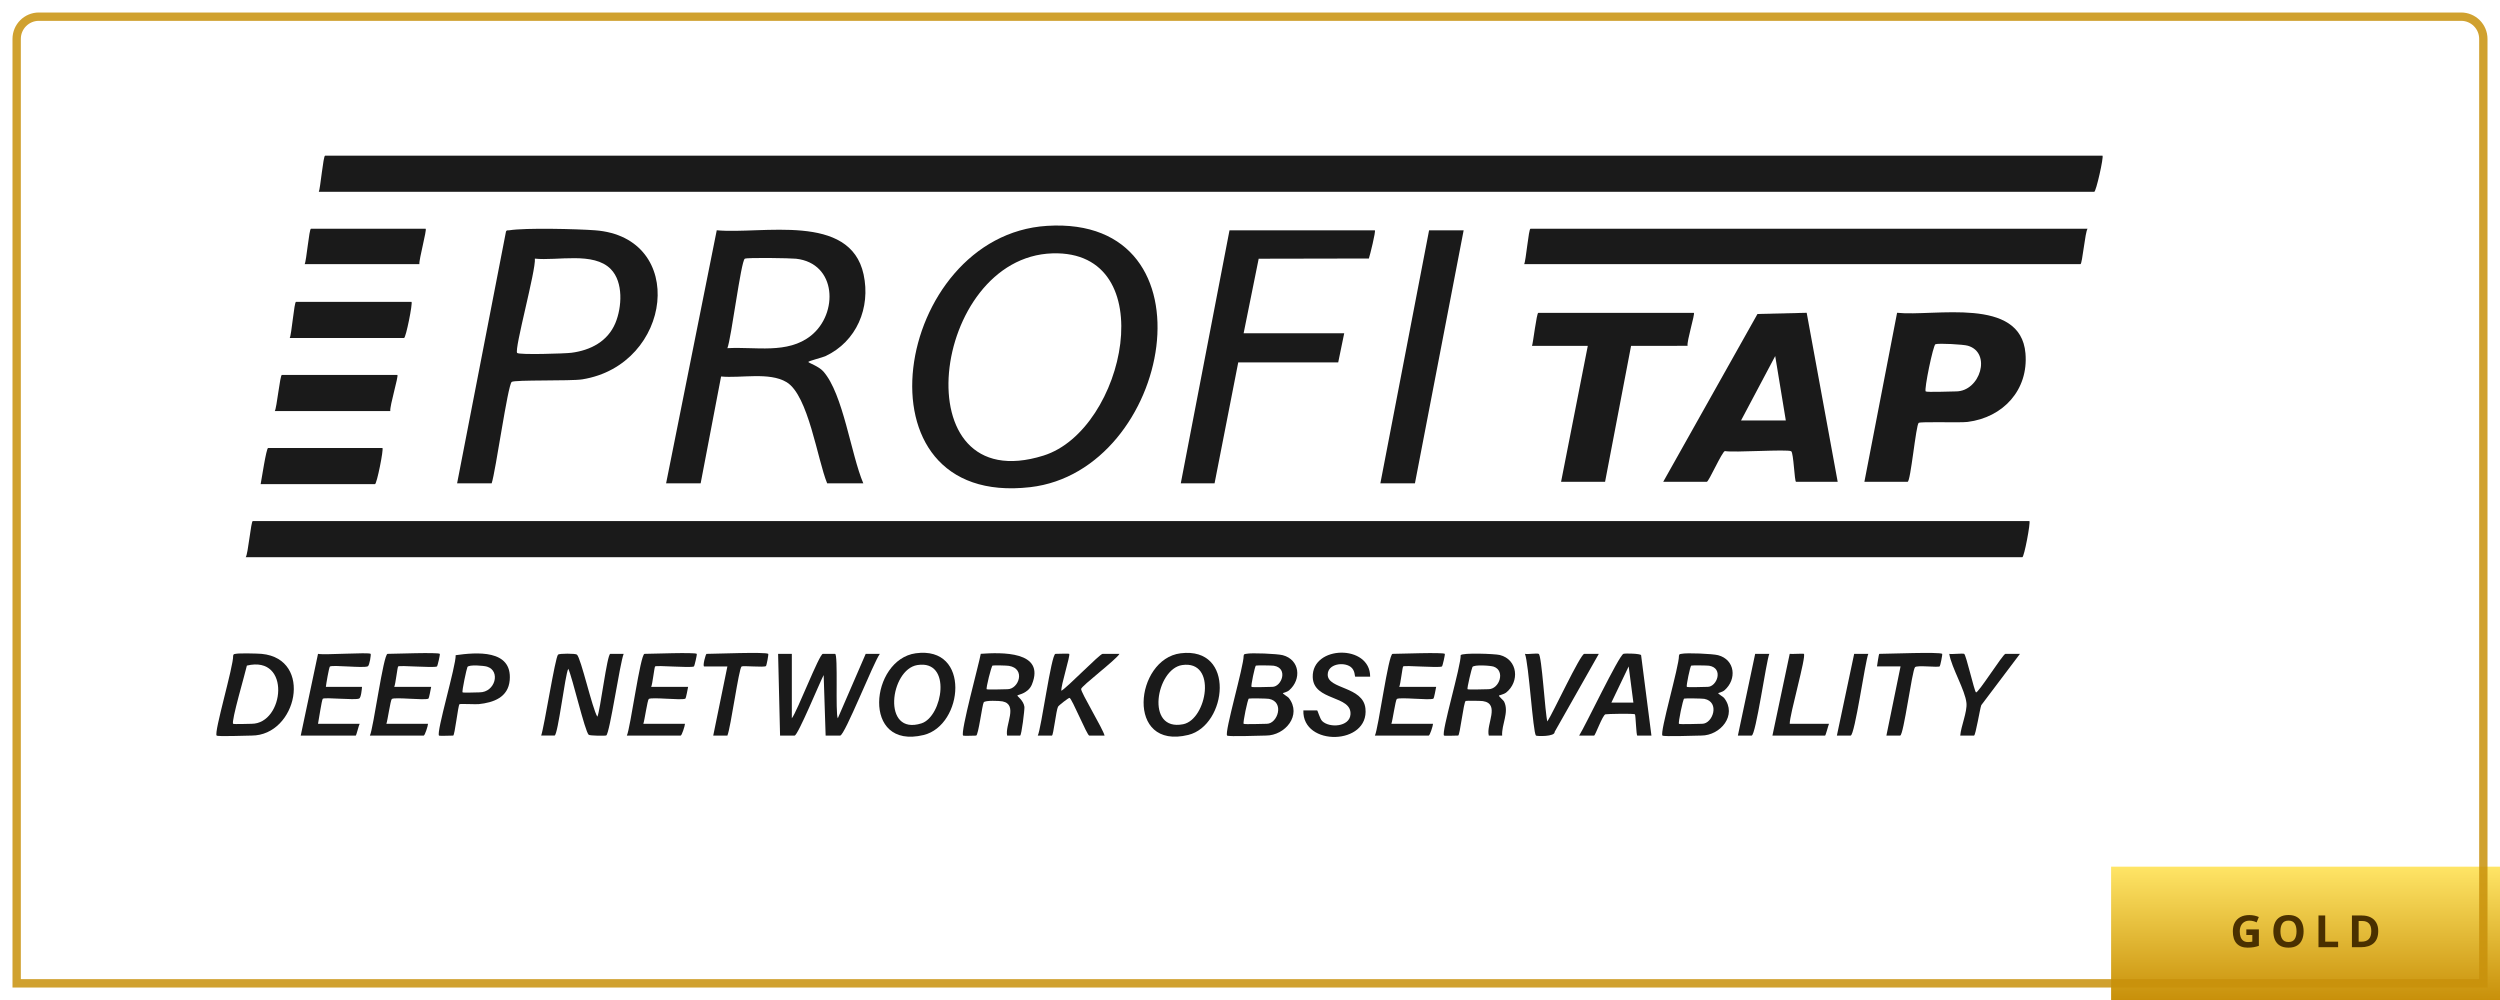
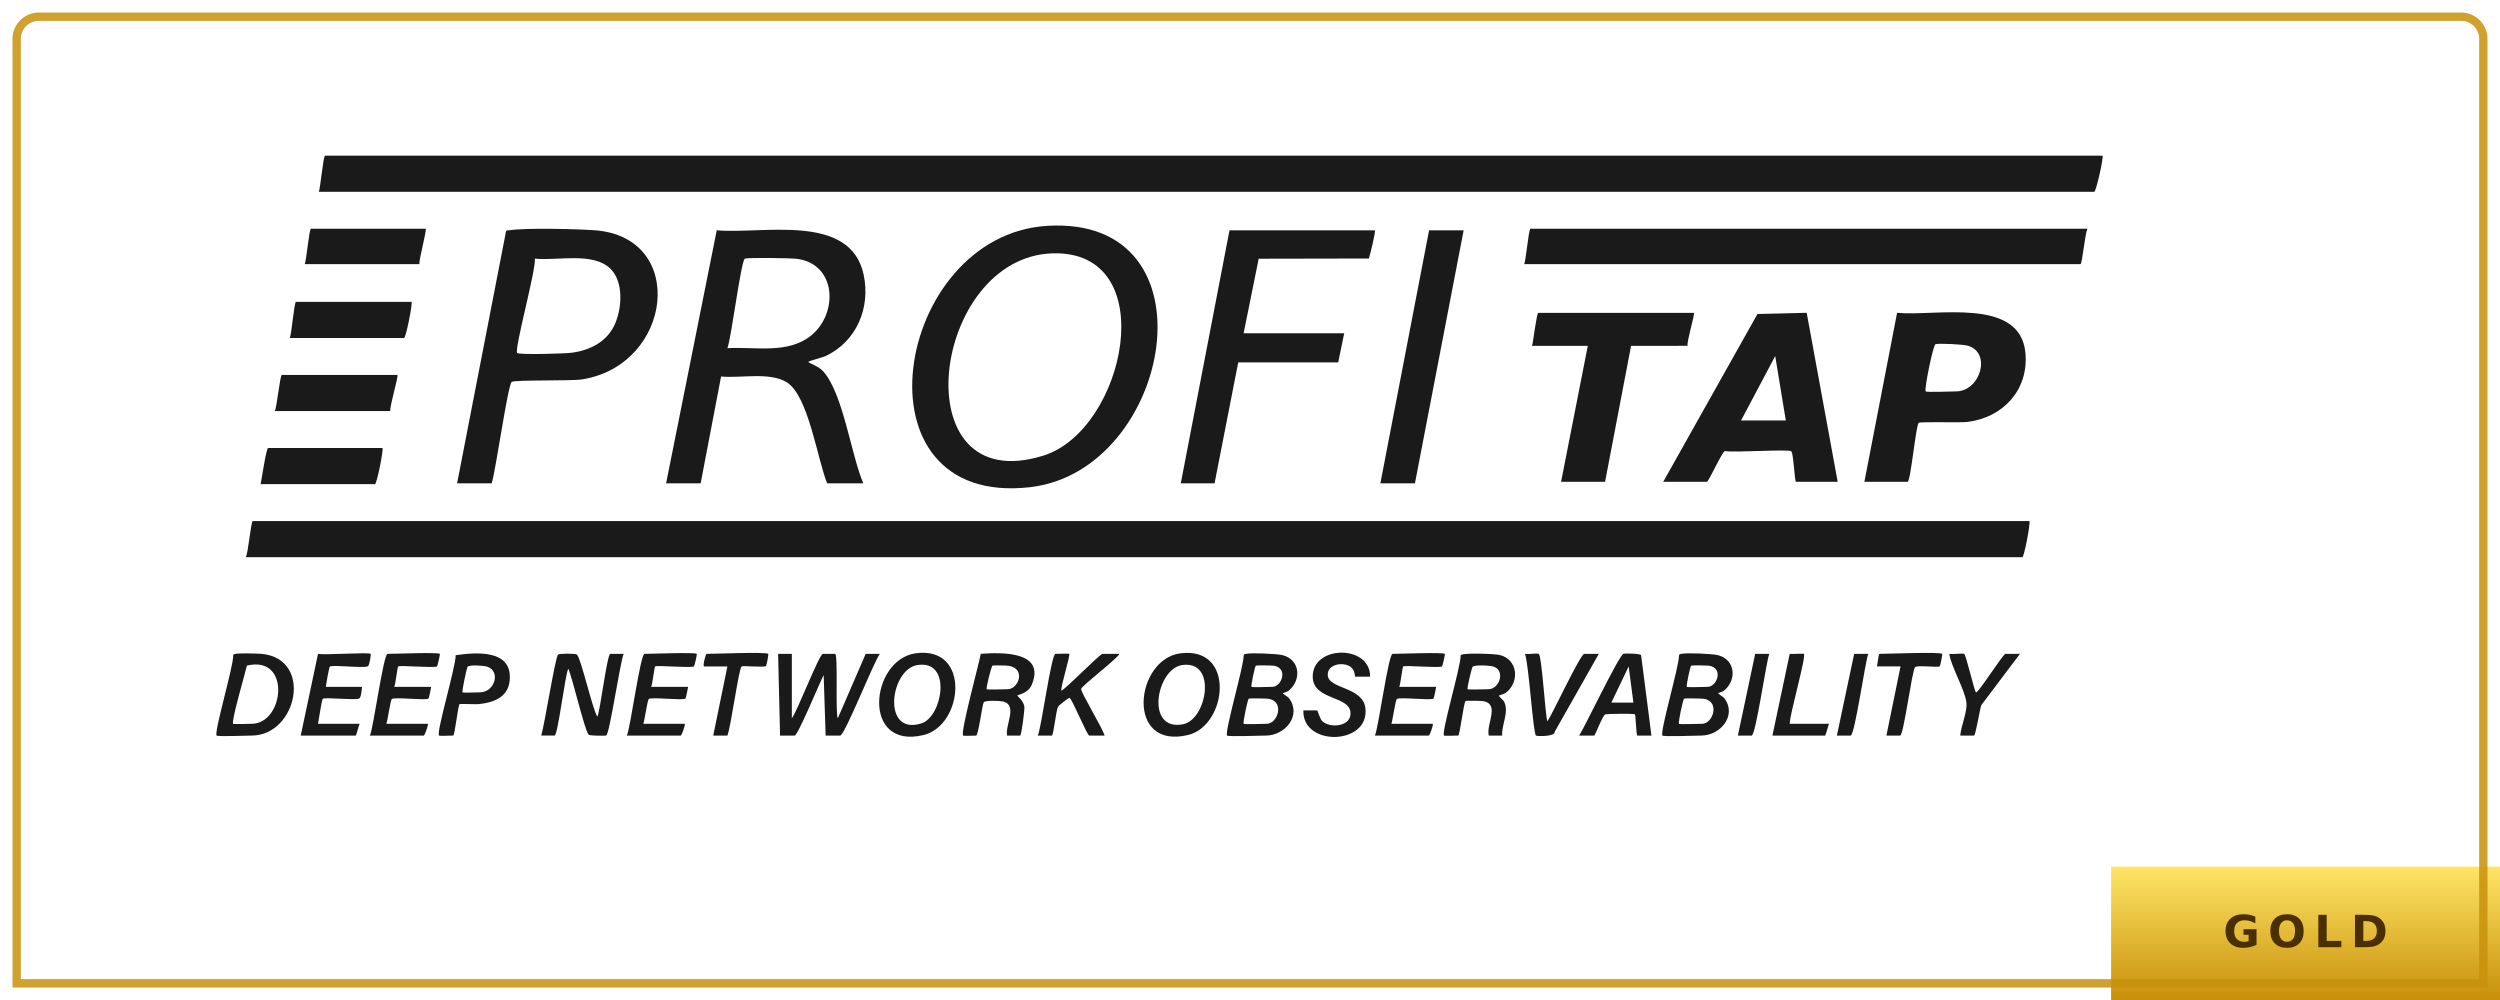
- <svg xmlns="http://www.w3.org/2000/svg" width="900" height="360" viewBox="0 0 900 360">
-   <defs>
+ <svg xmlns="http://www.w3.org/2000/svg" width="900" height="360" viewBox="0 0 900 360" version="1.1" id="svg40">
+   <defs id="defs2">
    <linearGradient id="badgeGrad" x1="0" y1="0" x2="0" y2="1">
-       <stop offset="0%" stop-color="#FFE566" />
-       <stop offset="100%" stop-color="#C8900A" />
+       <stop offset="0%" stop-color="#FFE566" id="stop1" />
+       <stop offset="100%" stop-color="#C8900A" id="stop2" />
    </linearGradient>
  </defs>
-   <rect width="900" height="360" fill="white" />
-   <g transform="translate(69, 50) scale(0.6)">
-     <path fill="#1a1a1a" d="M1146.49,10.07c.85.72-3.84,21.69-4.95,21.69H76.28c.91-1.78,2.67-21.69,3.77-21.69h1066.44Z" />
-     <path fill="#1a1a1a" d="M1102.64,229.3c.81.75-3.14,21.69-4.24,21.69H32.43c1.43-1.78,3.14-21.69,4.24-21.69h1065.97Z" />
-     <path fill="#1a1a1a" d="M513.23,52.18c103.21-6.43,75.04,146.99-10.11,156.79-108.68,12.5-81.78-151.06,10.11-156.79ZM516.53,68.68c-72.98,2.18-90.9,148.07-5.47,121.35,49.34-15.43,71.79-123.33,5.47-121.35Z" />
-     <path fill="#1a1a1a" d="M284.66,206.67l30.39-151.84c26.98,2.54,80.06-10.77,88.11,26.51,4.31,19.97-4.19,40.25-22.95,49.04-1.53.72-10.28,2.92-10.22,3.46s6.22,2.55,8.97,5.65c11.99,13.5,16.67,50.02,24.03,67.19h-21.69c-5.83-14.16-11.25-52.87-24.37-60.73-10.43-6.25-27.6-2.22-39.28-3.39l-12.26,64.12h-20.74ZM321.43,125.58c16.68-1.01,36.09,3.74,50.19-7.56,16.49-13.21,15.48-43.39-9-46.12-3.09-.35-29.45-.82-30.75,0-2.31,1.46-8.07,47.72-10.44,53.68Z" />
-     <path fill="#1a1a1a" d="M1137.53,53.92c-1.46,1.79-3.16,21.22-4.24,21.22h-333.79c1.04-1.75,2.69-21.22,3.77-21.22h334.26Z" />
-     <path fill="#1a1a1a" d="M180,206.67h-20.74l29.32-151.01c.33-1.08,1.25-.7,2-.82,9.58-1.57,40.82-.79,51.43,0,55.6,4.17,46.59,80.77-7.7,89.45-6.8,1.09-40.69.17-42.3,1.54-2.37,2-9.65,53.91-12.01,60.83ZM251.48,78.14c-10.35-10.58-32.14-4.83-45.55-6.3.67,6.99-12.43,54.33-10.65,56.58,1.01,1.27,28.83.39,32.5-.08,11.43-1.46,21.83-6.76,26.46-17.86,3.92-9.41,4.88-24.55-2.76-32.34Z" />
-     <path fill="#1a1a1a" d="M882.94,205.73l56.55-100.68,29.52-.71,18.6,101.4h-24.99c-.93,0-1.45-17.38-2.9-18.32-2.08-1.35-34.62.92-39.78-.11-1.78.46-9.68,18.42-10.84,18.42h-26.17ZM956.49,168.96l-6.36-38.67-20.51,38.67h26.87Z" />
-     <path fill="#1a1a1a" d="M709.92,54.86c.63.59-2.93,14.97-3.6,16.91l-66.11.13-9.03,44.72h60.35l-3.6,17.47-59.99.03-14.2,72.55h-20.27l29.23-151.81h87.22Z" />
-     <path fill="#1a1a1a" d="M1003.64,205.73l19.61-101.39c22.36,2.35,74.1-10,77.03,24.32,1.88,22.06-13.48,38.49-34.72,41.16-4.76.6-28.2-.32-29.36.58-1.64,1.27-4.83,35.33-6.63,35.33h-25.93ZM1040.41,151.51c.65.63,15.72,0,18.15,0,14.58,0,21.58-23.24,7.14-27.41-2.76-.8-17.21-1.58-19.42-.91-1.38.42-6.91,27.31-5.87,28.32Z" />
-     <path fill="#1a1a1a" d="M901.33,104.37c.76.66-4.35,17.07-3.78,19.79l-33.91.04-15.59,81.53h-26.4l16.03-81.56h-33.47c.67-1.73,2.76-19.8,3.77-19.8h93.35Z" />
-     <polygon fill="#1a1a1a" points="763.19 54.86 733.96 206.67 713.22 206.67 742.45 54.86 763.19 54.86" />
-     <path fill="#1a1a1a" d="M131.91,97.77c.81.75-3.37,21.69-4.48,21.69H58.83c1.11-1.81,2.67-21.69,3.77-21.69h69.3Z" />
-     <path fill="#1a1a1a" d="M123.42,141.61c.84.72-4.7,18.77-4.24,21.69H49.88c1.18-1.82,3.14-21.69,4.24-21.69h69.3Z" />
-     <path fill="#1a1a1a" d="M114.47,185.46c.8.76-3.37,21.69-4.48,21.69H41.39c.45-2.06,3.37-21.69,4.48-21.69h68.6Z" />
-     <path fill="#1a1a1a" d="M140.4,53.92c.78.74-4.08,18.49-3.77,21.22h-68.83c1.04-1.75,2.69-21.22,3.77-21.22h68.83Z" />
-     <path fill="#1a1a1a" d="M360.1,308.98v38.66c3.14-3.89,16.48-38.66,18.62-38.66h7.31c1.94,0,.08,35.8,1.65,38.67l16.74-38.67h8.49c-3.76,5.01-21.08,49.03-23.81,49.03h-8.72l-1.18-36.31c-2.17,3.94-15.43,36.31-17.44,36.31h-8.72l-1.18-49.03h8.25Z" />
-     <path fill="#1a1a1a" d="M882.47,358.01c-1.79-1.66,10.08-41.92,9.9-47.86.16-1.24.77-1,1.63-1.2,2.93-.7,18.58-.03,21.85.83,10.27,2.71,11.38,14.53,3.82,21.07-1.24,1.08-3.61,1.53-3.73,1.7-.25.35,3,2.21,3.5,2.85,8.08,10.36-2.18,22.6-13.64,22.6-3.05,0-22.48.79-23.34,0ZM897.09,328.78c.47.42,10.73,0,12.49,0,5.58,0,9.76-11.21.9-12.68-1.07-.18-10.27-.3-10.76-.07-.59.28-3.12,12.32-2.63,12.75ZM892.37,350.94c.52.46,11.98,0,13.91,0,6.43,0,10.86-13.13,1.3-14.97-1.17-.22-11.56-.4-12.1-.14-.7.33-3.68,14.6-3.1,15.11Z" />
-     <path fill="#1a1a1a" d="M621.28,358.01c-1.79-1.66,10.08-41.92,9.9-47.86.16-1.24.77-1,1.63-1.2,2.93-.7,18.58-.03,21.85.83,10.27,2.71,11.38,14.53,3.82,21.07-1.24,1.08-3.61,1.53-3.73,1.7-.25.35,3,2.21,3.5,2.85,8.08,10.36-2.18,22.6-13.64,22.6-3.05,0-22.48.79-23.34,0ZM635.9,328.78c.47.42,10.73,0,12.49,0,5.58,0,9.76-11.21.9-12.68-1.07-.18-10.27-.3-10.76-.07-.59.28-3.12,12.32-2.63,12.75ZM631.18,350.94c.52.46,11.98,0,13.91,0,6.43,0,10.86-13.13,1.3-14.97-1.17-.22-11.56-.4-12.1-.14-.7.33-3.68,14.6-3.1,15.11Z" />
-     <path fill="#1a1a1a" d="M209.7,358.01c1.94-5.64,8.36-46.82,10.13-48.57.77-.76,10.46-.76,11.33,0,2.46,2.16,9.21,32.45,12.25,37.25,1.65-3.04,5.86-37.72,7.78-37.72h8.01c-2.24,5.43-8.33,47.62-10.44,48.96-.49.31-9.84.22-10.54-.4-2.3-2.03-9.82-34.56-12.25-39.61-1.89,3.2-6.2,40.08-8.25,40.08h-8.01Z" />
-     <path fill="#1a1a1a" d="M14.99,358.01c-1.79-1.66,10.21-41.88,9.89-47.86.17-1.24.78-.99,1.63-1.2,1.83-.44,13.17-.2,15.57.04,31.06,3.08,21.12,49.02-6.11,49.02-2.77,0-20.21.71-20.98,0ZM24.89,350.94c.42.36,9.49,0,11.08,0,19.61,0,23.9-41.32-2.84-34.92-.81,3.97-9.61,33.77-8.24,34.92Z" />
-     <path fill="#1a1a1a" d="M462.87,358.01c-1.8-1.75,9.64-43.43,10.59-49.06,12.01-.84,38.98-1.85,30.67,18.42-2.22,5.42-8.27,6.02-8.72,6.61-.25.32,3.77,2.96,4.24,6.83.17,1.44-1.72,17.21-2.59,17.21h-7.78c-1.38-6.24,6.79-18.61-2.8-20.53-1.75-.35-10.4-.74-11.25.59-.91,1.43-3.21,19.95-4.57,19.95-1.15,0-7.5.27-7.78,0ZM477.02,330.19c.47.42,10.73,0,12.49,0,6.67,0,11.16-12.3.82-14.02-1.25-.21-8.96-.41-9.8-.16-.7.21-4.06,13.69-3.51,14.18Z" />
-     <path fill="#1a1a1a" d="M751.41,358.01c-1.81-1.68,10.33-42.2,9.99-48.23,1-1.56,20.55-.85,23.5-.11,10.82,2.74,12.02,16.05,3.71,22.6-1.17.92-4.03,1.55-4.2,1.7-.44.41,2.59,2.7,3.09,3.74,3.07,6.35-1.62,13.63-1.21,20.3h-8.01c-1.78-6.57,7.03-19.11-3.59-20.69-1.1-.16-9.81-.31-10.27-.09-1.26.6-3.46,20.77-4.52,20.77-1.23,0-8.18.29-8.49,0ZM765.55,330.19c.48.4,10.73,0,12.49,0,6.63,0,10.31-11.06,3.17-13.54-1.94-.67-11.79-1.3-12.74.2-.37.58-3.44,12.9-2.92,13.35Z" />
-     <path fill="#1a1a1a" d="M434.47,308.63c33.17-4.53,28.55,43.24,4.72,49.04-37.63,9.15-32.01-45.31-4.72-49.04ZM435.41,315.7c-16.43,2.63-21.47,42.6,2.46,34.99,12.65-4.02,18.59-38.36-2.46-34.99Z" />
-     <path fill="#1a1a1a" d="M593.37,308.64c33.21-4.12,27.85,43.25,4.65,48.97-37.97,9.36-32.1-45.57-4.65-48.97ZM594.3,315.7c-15.56,2.28-22.32,40.08.61,35.5,14.25-2.85,20.55-38.6-.61-35.5Z" />
-     <path fill="#1a1a1a" d="M526.52,308.98c.86.73-5.11,19.2-4.71,22.16,3.54-1.96,23.08-22.16,24.75-22.16h10.14c-2.05,3.58-22.72,19.14-23.02,21.05s13.12,23.95,14.06,27.98h-9.19c-1.28,0-10.39-22.28-11.82-22.62-.53-.13-6.46,4.47-6.91,5.3-1.15,2.13-2.78,17.32-3.66,17.32h-8.49c2.09-4.08,8.1-49.03,10.61-49.03,1.2,0,7.94-.27,8.25,0Z" />
-     <path fill="#1a1a1a" d="M107.39,308.98c.32.31-.65,7-1.71,7.48-2.74,1.23-20.95-1-22.73.13-.52.33-2.3,10.63-2.43,12.19h21.69c-.09,1.34-.55,6.48-1.71,7.01-2.54,1.14-20.4-.87-21.81.12-.63.44-2.48,13.19-2.88,15.03h24.99c-.52.78-1.98,7.07-2.36,7.07h-33l10.37-49.03c3.77.84,30.45-1.1,31.59,0Z" />
-     <path fill="#1a1a1a" d="M303.05,308.98c.29.26-1.36,7.42-1.71,7.57-2.29.99-22.31-.84-23.27-.02-.47.41-1.57,10.72-2.36,12.25h22.16c-.27,1.08-1.18,6.87-1.71,7.1-2.54,1.1-20.13-1.1-21.89.18-.8.58-2.54,12.96-3.27,14.88h24.99c0,1.11-1.89,7.07-2.59,7.07h-32.29c2.08-4.09,8.1-49.03,10.61-49.03,4,0,30.18-1.04,31.35,0Z" />
-     <path fill="#1a1a1a" d="M751.88,308.98c.29.26-1.36,7.42-1.71,7.57-2.29.99-22.31-.84-23.27-.02-.47.41-1.57,10.72-2.36,12.25h22.16c-.27,1.08-1.18,6.87-1.71,7.1-2.54,1.1-20.13-1.1-21.89.18-.8.58-2.54,12.96-3.27,14.88h24.99c0,1.11-1.89,7.07-2.59,7.07h-32.29c2.08-4.09,8.1-49.03,10.61-49.03,4,0,30.18-1.04,31.35,0Z" />
-     <path fill="#1a1a1a" d="M148.88,308.98c.29.26-1.36,7.42-1.71,7.57-2.29.99-22.31-.84-23.27-.02-.47.41-1.57,10.72-2.36,12.25h22.16c-.27,1.08-1.18,6.87-1.71,7.1-2.54,1.1-20.13-1.1-21.89.18-.8.58-2.54,12.96-3.27,14.88h24.99c0,1.11-1.89,7.07-2.59,7.07h-32.29c2.08-4.09,8.1-49.03,10.61-49.03,4,0,30.18-1.04,31.35,0Z" />
-     <path fill="#1a1a1a" d="M875.87,358.01h-8.49c-.64,0-.96-12.28-1.41-12.73-.62-.63-16.84-.26-17.7-.03-1.75.47-6.1,12.77-6.82,12.77h-8.96c3.48-5.32,23.93-48.34,26.62-49.07,1.25-.34,9.99-.18,10.55.82l6.2,48.25ZM865.03,338.21l-2.82-21.69-10.38,21.69h13.2Z" />
-     <path fill="#1a1a1a" d="M707.09,322.65h-8.96c-.34,0,.04-3.87-2.81-5.91-4.27-3.05-13.68-1.75-13.69,4.73-.01,8.82,21.2,6.92,22.63,20.27,2.38,22.15-37.96,23.04-37.24,1.18h8.25c.36,0,1.65,5.02,3.04,6.39,4.4,4.3,16.35,3.48,16.97-3.86,1.01-11.81-22.28-7.94-22.64-22.57-.47-19.14,34.52-19.76,34.45-.23Z" />
-     <path fill="#1a1a1a" d="M148.41,358.01c-1.81-1.68,10.31-42.21,9.99-48.23,12.24-1.72,34.04-3.65,32.43,14.99-.89,10.34-9.72,13.45-18.62,14.38-1.78.18-11.06-.31-11.51.04-.87.68-2.84,18.83-3.8,18.83-1.23,0-8.18.29-8.49,0ZM162.55,332.08c.37.35,8.71,0,10.14,0,9.48,0,12.79-12.88,4.57-15.42-1.96-.61-10.79-1.37-11.79.19-.42.65-3.48,14.7-2.92,15.23Z" />
-     <path fill="#1a1a1a" d="M808.22,308.98c1.87.83,3.85,36.04,5.19,40.55,3.04-4.36,19.85-40.55,22.16-40.55h8.72l-26.5,46.81c.31,2.99-10.78,2.65-11.22,2.22-1.78-1.71-4.32-43.38-6.6-49.03,1.74.39,7.06-.53,8.25,0Z" />
-     <path fill="#1a1a1a" d="M1063.51,308.98c1.18.68,6.08,22.42,7.08,23.1,1.2.82,16.22-23.1,17.67-23.1h8.72l-23.21,30.78c-.77,1.86-3.39,18.26-4.37,18.26h-8.25c.43-5.56,4.23-14.2,3.73-19.51-.72-7.68-8.95-21.18-10.33-29.52,1.56.35,8.14-.47,8.96,0Z" />
-     <path fill="#1a1a1a" d="M1050.31,308.98c.28.25-1.16,7.27-1.47,7.49-1.16.82-13.53-.85-14.81.51-1.82,1.93-6.84,41.03-8.94,41.03h-8.25l8.49-41.49h-14.14c.18-.74,1.03-7.54,1.41-7.54,4.74,0,36.31-1.26,37.72,0Z" />
-     <path fill="#1a1a1a" d="M345.95,308.98c.27.26-.98,7.05-1.39,7.34-1.27.91-13.8-.39-14.62.24-1.67,1.3-6.49,36.74-8.51,41.46h-8.49l8.49-41.49h-13.91c-1.12,0,.88-7.54,1.41-7.54,4.66,0,35.67-1.28,37.01,0Z" />
-     <path fill="#1a1a1a" d="M967.33,308.98c1.55,1.48-8.67,36.79-8.49,41.96h23.57c-.39.74-1.98,7.07-2.36,7.07h-31.59l10.37-49.03c1.22.22,8.18-.29,8.49,0Z" />
-     <path fill="#1a1a1a" d="M946.59,308.98c-1.82,4.12-8.1,49.03-10.61,49.03h-8.25l10.37-49.03h8.49Z" />
-     <path fill="#1a1a1a" d="M1005.99,308.98c-1.84,4.13-8.1,49.03-10.61,49.03h-8.25l10.37-49.03h8.49Z" />
+   <rect width="900" height="360" fill="white" id="rect2" />
+   <g transform="translate(69, 50) scale(0.6)" id="g39">
+     <path fill="#1a1a1a" d="M1146.49,10.07c.85.72-3.84,21.69-4.95,21.69H76.28c.91-1.78,2.67-21.69,3.77-21.69h1066.44Z" id="path2" />
+     <path fill="#1a1a1a" d="M1102.64,229.3c.81.75-3.14,21.69-4.24,21.69H32.43c1.43-1.78,3.14-21.69,4.24-21.69h1065.97Z" id="path3" />
+     <path fill="#1a1a1a" d="M513.23,52.18c103.21-6.43,75.04,146.99-10.11,156.79-108.68,12.5-81.78-151.06,10.11-156.79ZM516.53,68.68c-72.98,2.18-90.9,148.07-5.47,121.35,49.34-15.43,71.79-123.33,5.47-121.35Z" id="path4" />
+     <path fill="#1a1a1a" d="M284.66,206.67l30.39-151.84c26.98,2.54,80.06-10.77,88.11,26.51,4.31,19.97-4.19,40.25-22.95,49.04-1.53.72-10.28,2.92-10.22,3.46s6.22,2.55,8.97,5.65c11.99,13.5,16.67,50.02,24.03,67.19h-21.69c-5.83-14.16-11.25-52.87-24.37-60.73-10.43-6.25-27.6-2.22-39.28-3.39l-12.26,64.12h-20.74ZM321.43,125.58c16.68-1.01,36.09,3.74,50.19-7.56,16.49-13.21,15.48-43.39-9-46.12-3.09-.35-29.45-.82-30.75,0-2.31,1.46-8.07,47.72-10.44,53.68Z" id="path5" />
+     <path fill="#1a1a1a" d="M1137.53,53.92c-1.46,1.79-3.16,21.22-4.24,21.22h-333.79c1.04-1.75,2.69-21.22,3.77-21.22h334.26Z" id="path6" />
+     <path fill="#1a1a1a" d="M180,206.67h-20.74l29.32-151.01c.33-1.08,1.25-.7,2-.82,9.58-1.57,40.82-.79,51.43,0,55.6,4.17,46.59,80.77-7.7,89.45-6.8,1.09-40.69.17-42.3,1.54-2.37,2-9.65,53.91-12.01,60.83ZM251.48,78.14c-10.35-10.58-32.14-4.83-45.55-6.3.67,6.99-12.43,54.33-10.65,56.58,1.01,1.27,28.83.39,32.5-.08,11.43-1.46,21.83-6.76,26.46-17.86,3.92-9.41,4.88-24.55-2.76-32.34Z" id="path7" />
+     <path fill="#1a1a1a" d="M882.94,205.73l56.55-100.68,29.52-.71,18.6,101.4h-24.99c-.93,0-1.45-17.38-2.9-18.32-2.08-1.35-34.62.92-39.78-.11-1.78.46-9.68,18.42-10.84,18.42h-26.17ZM956.49,168.96l-6.36-38.67-20.51,38.67h26.87Z" id="path8" />
+     <path fill="#1a1a1a" d="M709.92,54.86c.63.59-2.93,14.97-3.6,16.91l-66.11.13-9.03,44.72h60.35l-3.6,17.47-59.99.03-14.2,72.55h-20.27l29.23-151.81h87.22Z" id="path9" />
+     <path fill="#1a1a1a" d="M1003.64,205.73l19.61-101.39c22.36,2.35,74.1-10,77.03,24.32,1.88,22.06-13.48,38.49-34.72,41.16-4.76.6-28.2-.32-29.36.58-1.64,1.27-4.83,35.33-6.63,35.33h-25.93ZM1040.41,151.51c.65.63,15.72,0,18.15,0,14.58,0,21.58-23.24,7.14-27.41-2.76-.8-17.21-1.58-19.42-.91-1.38.42-6.91,27.31-5.87,28.32Z" id="path10" />
+     <path fill="#1a1a1a" d="M901.33,104.37c.76.66-4.35,17.07-3.78,19.79l-33.91.04-15.59,81.53h-26.4l16.03-81.56h-33.47c.67-1.73,2.76-19.8,3.77-19.8h93.35Z" id="path11" />
+     <polygon fill="#1a1a1a" points="763.19 54.86 733.96 206.67 713.22 206.67 742.45 54.86 763.19 54.86" id="polygon11" />
+     <path fill="#1a1a1a" d="M131.91,97.77c.81.75-3.37,21.69-4.48,21.69H58.83c1.11-1.81,2.67-21.69,3.77-21.69h69.3Z" id="path12" />
+     <path fill="#1a1a1a" d="M123.42,141.61c.84.72-4.7,18.77-4.24,21.69H49.88c1.18-1.82,3.14-21.69,4.24-21.69h69.3Z" id="path13" />
+     <path fill="#1a1a1a" d="M114.47,185.46c.8.76-3.37,21.69-4.48,21.69H41.39c.45-2.06,3.37-21.69,4.48-21.69h68.6Z" id="path14" />
+     <path fill="#1a1a1a" d="M140.4,53.92c.78.74-4.08,18.49-3.77,21.22h-68.83c1.04-1.75,2.69-21.22,3.77-21.22h68.83Z" id="path15" />
+     <path fill="#1a1a1a" d="M360.1,308.98v38.66c3.14-3.89,16.48-38.66,18.62-38.66h7.31c1.94,0,.08,35.8,1.65,38.67l16.74-38.67h8.49c-3.76,5.01-21.08,49.03-23.81,49.03h-8.72l-1.18-36.31c-2.17,3.94-15.43,36.31-17.44,36.31h-8.72l-1.18-49.03h8.25Z" id="path16" />
+     <path fill="#1a1a1a" d="M882.47,358.01c-1.79-1.66,10.08-41.92,9.9-47.86.16-1.24.77-1,1.63-1.2,2.93-.7,18.58-.03,21.85.83,10.27,2.71,11.38,14.53,3.82,21.07-1.24,1.08-3.61,1.53-3.73,1.7-.25.35,3,2.21,3.5,2.85,8.08,10.36-2.18,22.6-13.64,22.6-3.05,0-22.48.79-23.34,0ZM897.09,328.78c.47.42,10.73,0,12.49,0,5.58,0,9.76-11.21.9-12.68-1.07-.18-10.27-.3-10.76-.07-.59.28-3.12,12.32-2.63,12.75ZM892.37,350.94c.52.46,11.98,0,13.91,0,6.43,0,10.86-13.13,1.3-14.97-1.17-.22-11.56-.4-12.1-.14-.7.33-3.68,14.6-3.1,15.11Z" id="path17" />
+     <path fill="#1a1a1a" d="M621.28,358.01c-1.79-1.66,10.08-41.92,9.9-47.86.16-1.24.77-1,1.63-1.2,2.93-.7,18.58-.03,21.85.83,10.27,2.71,11.38,14.53,3.82,21.07-1.24,1.08-3.61,1.53-3.73,1.7-.25.35,3,2.21,3.5,2.85,8.08,10.36-2.18,22.6-13.64,22.6-3.05,0-22.48.79-23.34,0ZM635.9,328.78c.47.42,10.73,0,12.49,0,5.58,0,9.76-11.21.9-12.68-1.07-.18-10.27-.3-10.76-.07-.59.28-3.12,12.32-2.63,12.75ZM631.18,350.94c.52.46,11.98,0,13.91,0,6.43,0,10.86-13.13,1.3-14.97-1.17-.22-11.56-.4-12.1-.14-.7.33-3.68,14.6-3.1,15.11Z" id="path18" />
+     <path fill="#1a1a1a" d="M209.7,358.01c1.94-5.64,8.36-46.82,10.13-48.57.77-.76,10.46-.76,11.33,0,2.46,2.16,9.21,32.45,12.25,37.25,1.65-3.04,5.86-37.72,7.78-37.72h8.01c-2.24,5.43-8.33,47.62-10.44,48.96-.49.31-9.84.22-10.54-.4-2.3-2.03-9.82-34.56-12.25-39.61-1.89,3.2-6.2,40.08-8.25,40.08h-8.01Z" id="path19" />
+     <path fill="#1a1a1a" d="M14.99,358.01c-1.79-1.66,10.21-41.88,9.89-47.86.17-1.24.78-.99,1.63-1.2,1.83-.44,13.17-.2,15.57.04,31.06,3.08,21.12,49.02-6.11,49.02-2.77,0-20.21.71-20.98,0ZM24.89,350.94c.42.36,9.49,0,11.08,0,19.61,0,23.9-41.32-2.84-34.92-.81,3.97-9.61,33.77-8.24,34.92Z" id="path20" />
+     <path fill="#1a1a1a" d="M462.87,358.01c-1.8-1.75,9.64-43.43,10.59-49.06,12.01-.84,38.98-1.85,30.67,18.42-2.22,5.42-8.27,6.02-8.72,6.61-.25.32,3.77,2.96,4.24,6.83.17,1.44-1.72,17.21-2.59,17.21h-7.78c-1.38-6.24,6.79-18.61-2.8-20.53-1.75-.35-10.4-.74-11.25.59-.91,1.43-3.21,19.95-4.57,19.95-1.15,0-7.5.27-7.78,0ZM477.02,330.19c.47.42,10.73,0,12.49,0,6.67,0,11.16-12.3.82-14.02-1.25-.21-8.96-.41-9.8-.16-.7.21-4.06,13.69-3.51,14.18Z" id="path21" />
+     <path fill="#1a1a1a" d="M751.41,358.01c-1.81-1.68,10.33-42.2,9.99-48.23,1-1.56,20.55-.85,23.5-.11,10.82,2.74,12.02,16.05,3.71,22.6-1.17.92-4.03,1.55-4.2,1.7-.44.41,2.59,2.7,3.09,3.74,3.07,6.35-1.62,13.63-1.21,20.3h-8.01c-1.78-6.57,7.03-19.11-3.59-20.69-1.1-.16-9.81-.31-10.27-.09-1.26.6-3.46,20.77-4.52,20.77-1.23,0-8.18.29-8.49,0ZM765.55,330.19c.48.4,10.73,0,12.49,0,6.63,0,10.31-11.06,3.17-13.54-1.94-.67-11.79-1.3-12.74.2-.37.58-3.44,12.9-2.92,13.35Z" id="path22" />
+     <path fill="#1a1a1a" d="M434.47,308.63c33.17-4.53,28.55,43.24,4.72,49.04-37.63,9.15-32.01-45.31-4.72-49.04ZM435.41,315.7c-16.43,2.63-21.47,42.6,2.46,34.99,12.65-4.02,18.59-38.36-2.46-34.99Z" id="path23" />
+     <path fill="#1a1a1a" d="M593.37,308.64c33.21-4.12,27.85,43.25,4.65,48.97-37.97,9.36-32.1-45.57-4.65-48.97ZM594.3,315.7c-15.56,2.28-22.32,40.08.61,35.5,14.25-2.85,20.55-38.6-.61-35.5Z" id="path24" />
+     <path fill="#1a1a1a" d="M526.52,308.98c.86.73-5.11,19.2-4.71,22.16,3.54-1.96,23.08-22.16,24.75-22.16h10.14c-2.05,3.58-22.72,19.14-23.02,21.05s13.12,23.95,14.06,27.98h-9.19c-1.28,0-10.39-22.28-11.82-22.62-.53-.13-6.46,4.47-6.91,5.3-1.15,2.13-2.78,17.32-3.66,17.32h-8.49c2.09-4.08,8.1-49.03,10.61-49.03,1.2,0,7.94-.27,8.25,0Z" id="path25" />
+     <path fill="#1a1a1a" d="M107.39,308.98c.32.31-.65,7-1.71,7.48-2.74,1.23-20.95-1-22.73.13-.52.33-2.3,10.63-2.43,12.19h21.69c-.09,1.34-.55,6.48-1.71,7.01-2.54,1.14-20.4-.87-21.81.12-.63.44-2.48,13.19-2.88,15.03h24.99c-.52.78-1.98,7.07-2.36,7.07h-33l10.37-49.03c3.77.84,30.45-1.1,31.59,0Z" id="path26" />
+     <path fill="#1a1a1a" d="M303.05,308.98c.29.26-1.36,7.42-1.71,7.57-2.29.99-22.31-.84-23.27-.02-.47.41-1.57,10.72-2.36,12.25h22.16c-.27,1.08-1.18,6.87-1.71,7.1-2.54,1.1-20.13-1.1-21.89.18-.8.58-2.54,12.96-3.27,14.88h24.99c0,1.11-1.89,7.07-2.59,7.07h-32.29c2.08-4.09,8.1-49.03,10.61-49.03,4,0,30.18-1.04,31.35,0Z" id="path27" />
+     <path fill="#1a1a1a" d="M751.88,308.98c.29.26-1.36,7.42-1.71,7.57-2.29.99-22.31-.84-23.27-.02-.47.41-1.57,10.72-2.36,12.25h22.16c-.27,1.08-1.18,6.87-1.71,7.1-2.54,1.1-20.13-1.1-21.89.18-.8.58-2.54,12.96-3.27,14.88h24.99c0,1.11-1.89,7.07-2.59,7.07h-32.29c2.08-4.09,8.1-49.03,10.61-49.03,4,0,30.18-1.04,31.35,0Z" id="path28" />
+     <path fill="#1a1a1a" d="M148.88,308.98c.29.26-1.36,7.42-1.71,7.57-2.29.99-22.31-.84-23.27-.02-.47.41-1.57,10.72-2.36,12.25h22.16c-.27,1.08-1.18,6.87-1.71,7.1-2.54,1.1-20.13-1.1-21.89.18-.8.58-2.54,12.96-3.27,14.88h24.99c0,1.11-1.89,7.07-2.59,7.07h-32.29c2.08-4.09,8.1-49.03,10.61-49.03,4,0,30.18-1.04,31.35,0Z" id="path29" />
+     <path fill="#1a1a1a" d="M875.87,358.01h-8.49c-.64,0-.96-12.28-1.41-12.73-.62-.63-16.84-.26-17.7-.03-1.75.47-6.1,12.77-6.82,12.77h-8.96c3.48-5.32,23.93-48.34,26.62-49.07,1.25-.34,9.99-.18,10.55.82l6.2,48.25ZM865.03,338.21l-2.82-21.69-10.38,21.69h13.2Z" id="path30" />
+     <path fill="#1a1a1a" d="M707.09,322.65h-8.96c-.34,0,.04-3.87-2.81-5.91-4.27-3.05-13.68-1.75-13.69,4.73-.01,8.82,21.2,6.92,22.63,20.27,2.38,22.15-37.96,23.04-37.24,1.18h8.25c.36,0,1.65,5.02,3.04,6.39,4.4,4.3,16.35,3.48,16.97-3.86,1.01-11.81-22.28-7.94-22.64-22.57-.47-19.14,34.52-19.76,34.45-.23Z" id="path31" />
+     <path fill="#1a1a1a" d="M148.41,358.01c-1.81-1.68,10.31-42.21,9.99-48.23,12.24-1.72,34.04-3.65,32.43,14.99-.89,10.34-9.72,13.45-18.62,14.38-1.78.18-11.06-.31-11.51.04-.87.68-2.84,18.83-3.8,18.83-1.23,0-8.18.29-8.49,0ZM162.55,332.08c.37.35,8.71,0,10.14,0,9.48,0,12.79-12.88,4.57-15.42-1.96-.61-10.79-1.37-11.79.19-.42.65-3.48,14.7-2.92,15.23Z" id="path32" />
+     <path fill="#1a1a1a" d="M808.22,308.98c1.87.83,3.85,36.04,5.19,40.55,3.04-4.36,19.85-40.55,22.16-40.55h8.72l-26.5,46.81c.31,2.99-10.78,2.65-11.22,2.22-1.78-1.71-4.32-43.38-6.6-49.03,1.74.39,7.06-.53,8.25,0Z" id="path33" />
+     <path fill="#1a1a1a" d="M1063.51,308.98c1.18.68,6.08,22.42,7.08,23.1,1.2.82,16.22-23.1,17.67-23.1h8.72l-23.21,30.78c-.77,1.86-3.39,18.26-4.37,18.26h-8.25c.43-5.56,4.23-14.2,3.73-19.51-.72-7.68-8.95-21.18-10.33-29.52,1.56.35,8.14-.47,8.96,0Z" id="path34" />
+     <path fill="#1a1a1a" d="M1050.31,308.98c.28.25-1.16,7.27-1.47,7.49-1.16.82-13.53-.85-14.81.51-1.82,1.93-6.84,41.03-8.94,41.03h-8.25l8.49-41.49h-14.14c.18-.74,1.03-7.54,1.41-7.54,4.74,0,36.31-1.26,37.72,0Z" id="path35" />
+     <path fill="#1a1a1a" d="M345.95,308.98c.27.26-.98,7.05-1.39,7.34-1.27.91-13.8-.39-14.62.24-1.67,1.3-6.49,36.74-8.51,41.46h-8.49l8.49-41.49h-13.91c-1.12,0,.88-7.54,1.41-7.54,4.66,0,35.67-1.28,37.01,0Z" id="path36" />
+     <path fill="#1a1a1a" d="M967.33,308.98c1.55,1.48-8.67,36.79-8.49,41.96h23.57c-.39.74-1.98,7.07-2.36,7.07h-31.59l10.37-49.03c1.22.22,8.18-.29,8.49,0Z" id="path37" />
+     <path fill="#1a1a1a" d="M946.59,308.98c-1.82,4.12-8.1,49.03-10.61,49.03h-8.25l10.37-49.03h8.49Z" id="path38" />
+     <path fill="#1a1a1a" d="M1005.99,308.98c-1.84,4.13-8.1,49.03-10.61,49.03h-8.25l10.37-49.03h8.49Z" id="path39" />
  </g>
-   <rect x="760" y="312" width="140" height="48" fill="url(#badgeGrad)" />
-   <text x="830" y="341" text-anchor="middle" font-family="sans-serif" font-size="16" font-weight="bold" letter-spacing="3" fill="#4A3000">GOLD</text>
-   <path d="M 6,354 L 6,14 A 8,8 0 0,1 14,6 L 886,6 A 8,8 0 0,1 894,14 L 894,354 Z" fill="none" stroke="#C8900A" stroke-width="3" opacity="0.85" />
+   <rect x="760" y="312" width="140" height="48" fill="url(#badgeGrad)" id="rect39" />
+   <path d="m 812.348,340.133 q -1.125,0.547 -2.336,0.82 -1.211,0.273 -2.5,0.273 -2.914,0 -4.617,-1.625 -1.703,-1.633 -1.703,-4.422 0,-2.82 1.734,-4.438 1.734,-1.617 4.75,-1.617 1.164,0 2.227,0.219 1.07,0.219 2.016,0.648 v 2.414 q -0.977,-0.555 -1.945,-0.828 -0.961,-0.273 -1.93,-0.273 -1.797,0 -2.773,1.008 -0.969,1 -0.969,2.867 0,1.852 0.938,2.859 0.938,1.008 2.664,1.008 0.469,0 0.867,-0.055 0.406,-0.062 0.727,-0.188 v -2.266 h -1.836 v -2.016 h 4.688 z m 10.977,-8.828 q -1.375,0 -2.133,1.016 -0.758,1.016 -0.758,2.859 0,1.836 0.758,2.852 0.758,1.016 2.133,1.016 1.383,0 2.141,-1.016 0.758,-1.016 0.758,-2.852 0,-1.844 -0.758,-2.859 -0.758,-1.016 -2.141,-1.016 z m 0,-2.18 q 2.812,0 4.406,1.609 1.594,1.609 1.594,4.445 0,2.828 -1.594,4.438 -1.594,1.609 -4.406,1.609 -2.805,0 -4.406,-1.609 -1.594,-1.609 -1.594,-4.438 0,-2.836 1.594,-4.445 1.602,-1.609 4.406,-1.609 z m 11.273,0.211 h 3.008 v 9.391 h 5.281 V 341 h -8.289 z m 16.203,2.273 v 7.117 h 1.078 q 1.844,0 2.812,-0.914 0.977,-0.914 0.977,-2.656 0,-1.734 -0.969,-2.641 -0.969,-0.906 -2.82,-0.906 z m -3.008,-2.273 h 3.172 q 2.656,0 3.953,0.383 1.305,0.375 2.234,1.281 0.82,0.789 1.219,1.82 0.398,1.031 0.398,2.336 0,1.32 -0.398,2.359 -0.398,1.031 -1.219,1.82 -0.938,0.906 -2.25,1.289 -1.312,0.375 -3.938,0.375 h -3.172 z" id="text39" style="font-weight:bold;font-size:16px;letter-spacing:3;text-anchor:middle;fill:#4a3000" aria-label="GOLD" />
+   <path d="M 6,354 L 6,14 A 8,8 0 0,1 14,6 L 886,6 A 8,8 0 0,1 894,14 L 894,354 Z" fill="none" stroke="#C8900A" stroke-width="3" opacity="0.85" id="path40" />
</svg>
